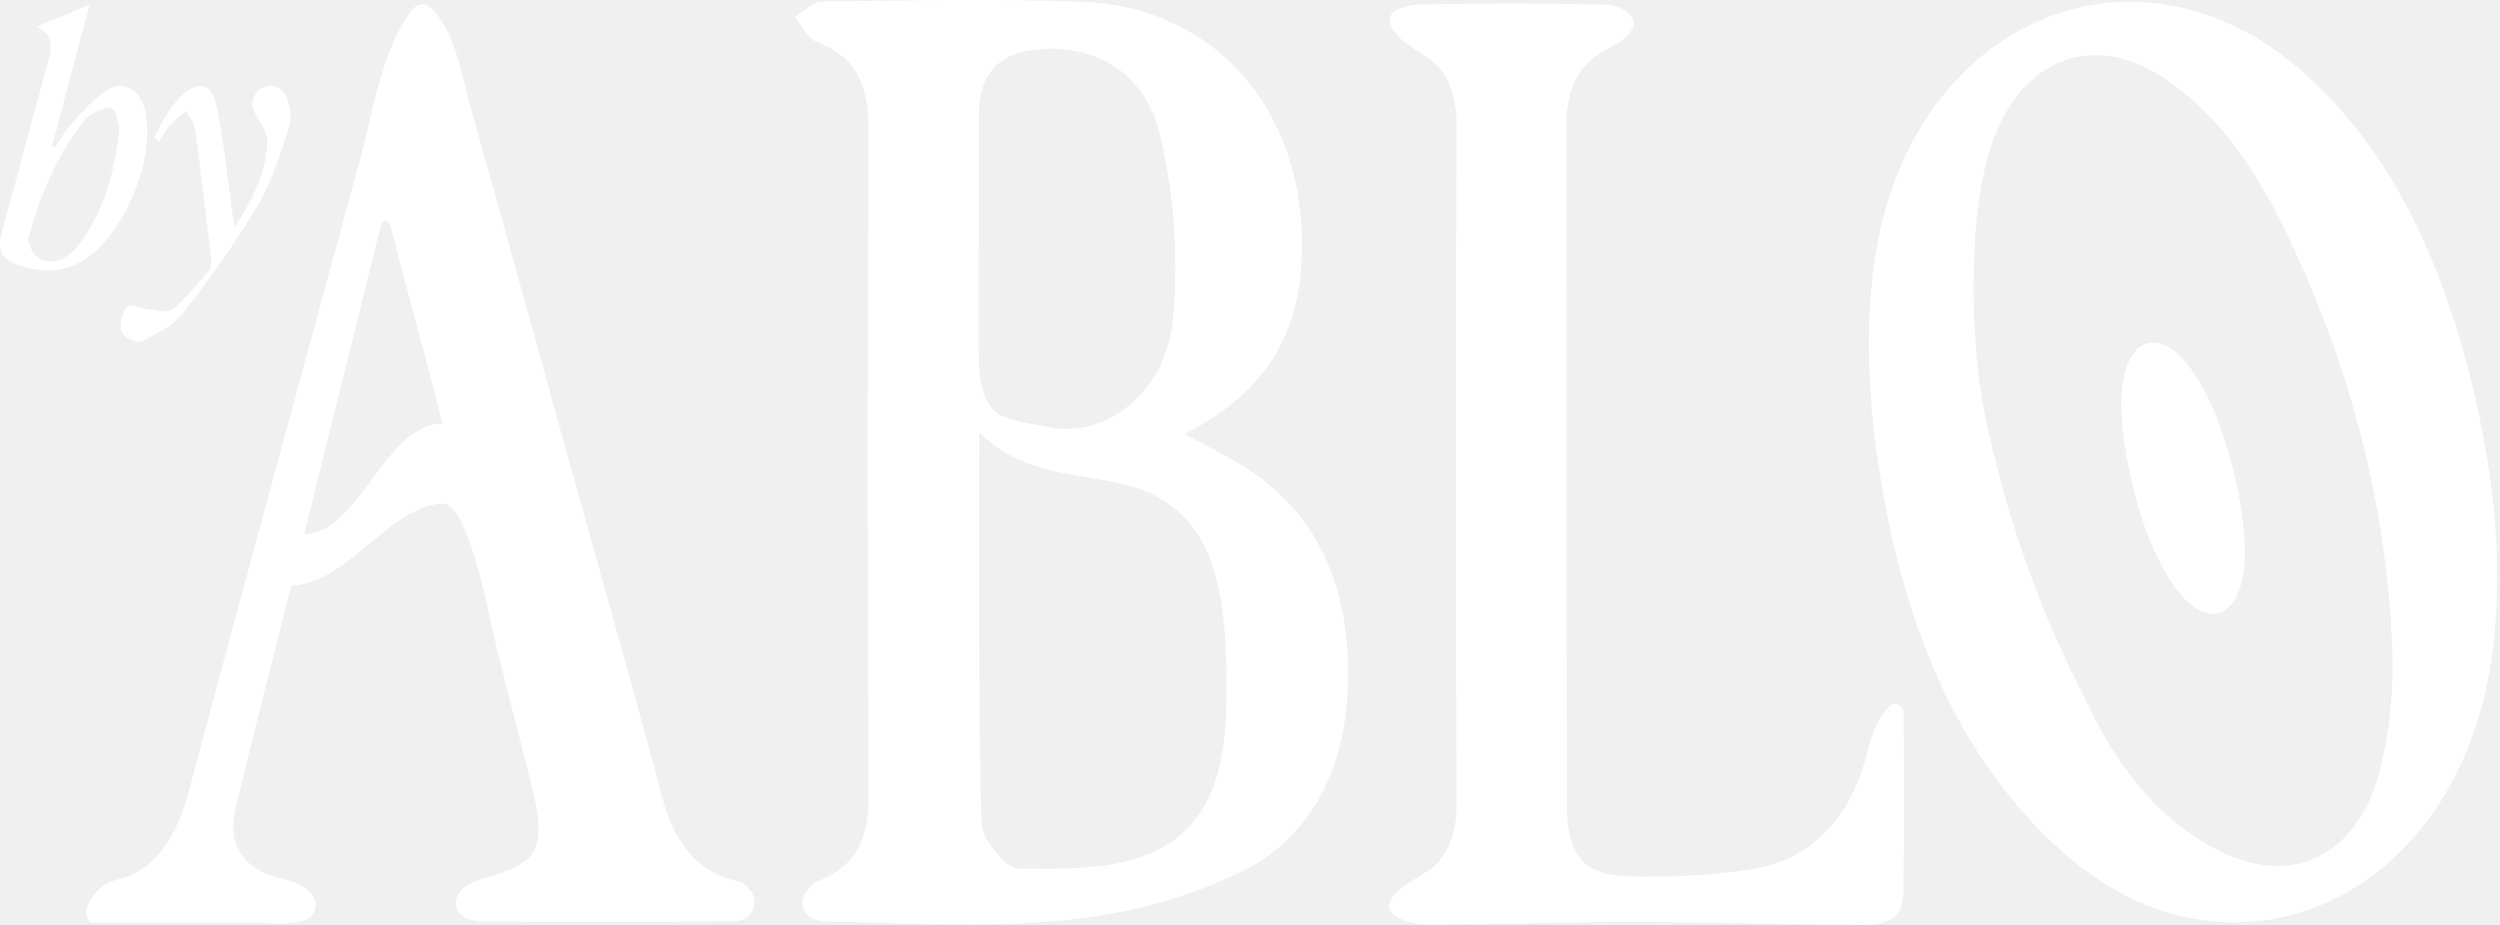
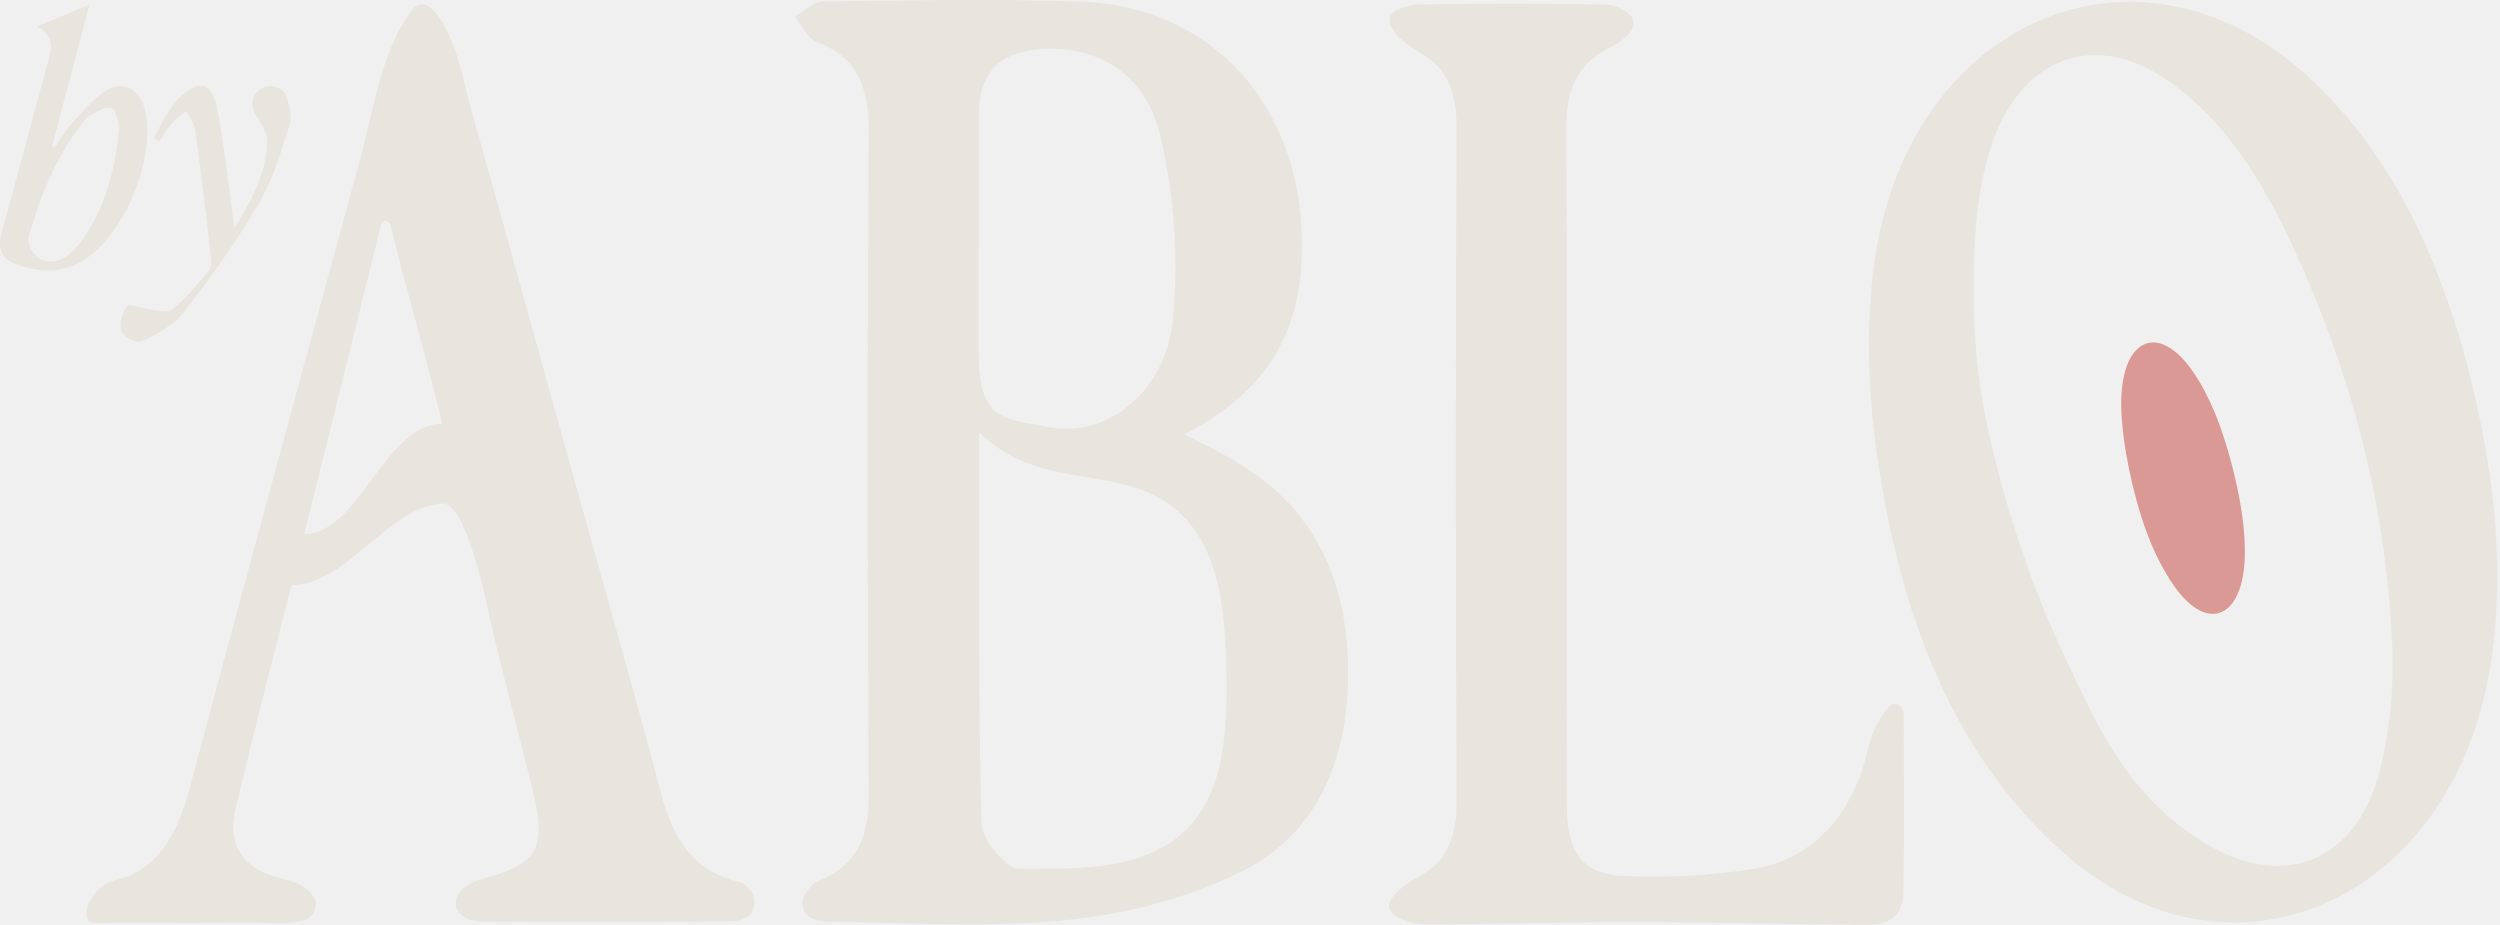
<svg xmlns="http://www.w3.org/2000/svg" viewBox="0 0 173 64" fill="none">
-   <path d="M81.97 30.043C83.512 30.868 84.747 31.456 85.916 32.176C90.938 35.273 93.287 40.152 93.293 46.591C93.299 52.876 90.913 57.832 85.952 60.293C82.203 62.153 77.988 63.243 73.902 63.656C68.323 64.215 62.671 63.837 57.055 63.775C56.737 63.775 56.413 63.649 56.095 63.495C55.544 63.222 55.349 62.439 55.703 61.887C55.967 61.474 56.248 61.111 56.59 60.978C59.178 59.978 60.132 58.119 60.114 55.022C60.022 39.719 60.016 24.409 60.114 9.106C60.138 5.904 59.227 3.904 56.511 2.898C55.905 2.674 55.502 1.758 55 1.157C55.624 0.793 56.248 0.115 56.878 0.108C62.854 0.031 68.837 -0.095 74.807 0.115C84.448 0.458 90.766 8.211 90.045 18.494C89.641 24.192 86.644 27.631 81.964 30.05L81.97 30.043ZM67.76 29.939C67.76 39.062 67.693 48.793 67.919 56.965C67.95 58.105 69.626 60.118 70.543 60.118C73.761 60.118 77.29 60.237 80.123 58.811C84.79 56.462 84.974 51.065 84.857 45.962C84.735 40.893 83.964 35.874 79.205 33.972C75.706 32.574 71.326 33.392 67.766 29.931L67.76 29.939ZM67.73 17.082H67.724C67.724 19.508 67.724 21.941 67.724 24.367C67.724 29.26 69.54 28.918 72.391 29.526C76.709 30.449 80.679 26.953 81.156 22.192C81.573 18.012 81.26 13.503 80.3 9.434C79.224 4.869 75.621 2.947 71.479 3.457C69.082 3.75 67.736 5.142 67.73 7.973C67.73 11.007 67.73 14.048 67.73 17.082Z" fill="#FFFFFF" />
-   <path d="M170.753 25.317C172.405 31.819 173.439 38.663 172.393 45.724C169.922 62.376 154.323 69.339 142.676 58.909C135.183 52.198 131.653 42.781 130.032 32.462C129.304 27.834 129.06 22.864 129.696 18.236C132.014 1.402 147.888 -5.401 159.596 5.191C165.285 10.343 168.582 17.278 170.753 25.317ZM137.477 29.295L137.495 29.372C138.388 33.511 139.612 37.559 141.141 41.446C142.224 44.193 143.508 46.815 144.811 49.429C146.854 53.519 149.692 56.965 153.626 58.909C158.74 61.433 163.285 59.154 164.753 53.064C165.389 50.422 165.658 47.549 165.548 44.808C165.15 35.007 162.709 25.807 158.709 17.152C156.525 12.433 153.876 8.12 149.717 5.379C144.768 2.115 139.764 4.065 137.764 10.182C137.018 12.468 136.724 15.062 136.626 17.46C136.467 21.424 136.657 25.436 137.477 29.295Z" fill="#FFFFFF" />
-   <path d="M20.182 40.502C20.182 40.502 20.152 40.516 20.152 40.53C18.824 45.808 17.515 50.876 16.298 55.966C15.766 58.203 16.622 59.748 18.531 60.503C19.552 60.908 20.708 60.873 21.516 61.803C21.644 61.95 21.767 62.125 21.822 62.327C21.913 62.67 21.803 63.062 21.583 63.32C21.363 63.579 21.057 63.726 20.751 63.782C19.65 63.991 18.408 63.831 17.295 63.844C16.053 63.851 14.805 63.858 13.564 63.858C11.196 63.858 8.823 63.844 6.456 63.858C6.407 63.858 6.352 63.858 6.303 63.837C6.229 63.809 6.174 63.754 6.125 63.684C5.966 63.446 5.948 63.11 6.021 62.824C6.095 62.537 6.254 62.285 6.419 62.048C6.609 61.775 6.817 61.517 7.067 61.328C7.71 60.852 8.633 60.824 9.343 60.433C9.985 60.076 10.572 59.594 11.068 59.007C12.083 57.79 12.677 56.203 13.105 54.609C15.998 43.773 18.941 32.959 21.889 22.144C22.892 18.466 23.895 14.789 24.898 11.112C25.804 7.798 26.342 3.862 28.22 1.08C28.44 0.751 28.697 0.402 29.052 0.318C29.511 0.213 29.945 0.605 30.251 1.003C31.633 2.8 32.031 5.568 32.661 7.784C33.42 10.462 34.172 13.139 34.918 15.817C36.411 21.172 37.885 26.541 39.378 31.896C41.512 39.579 43.721 47.241 45.764 54.959C46.62 58.189 48.094 60.349 51.153 61.013C51.428 61.076 51.679 61.307 51.917 61.593C52.425 62.216 52.242 63.222 51.55 63.551C51.318 63.663 51.08 63.74 50.847 63.747C45.44 63.816 40.026 63.831 34.618 63.775C33.805 63.768 32.869 63.9 32.117 63.453C31.848 63.292 31.615 63.026 31.554 62.698C31.474 62.285 31.664 61.859 31.939 61.579C32.63 60.887 33.725 60.775 34.576 60.461C35.169 60.244 35.781 59.999 36.301 59.608C37.182 58.937 37.359 57.916 37.243 56.763C37.133 55.693 36.857 54.651 36.6 53.617C35.689 49.989 34.716 46.374 33.891 42.725C33.524 41.096 32.221 34.79 30.63 34.846C26.966 34.986 23.987 40.474 20.201 40.495L20.182 40.502ZM30.6 29.267C28.765 21.948 28.722 22.353 27.021 15.586C27.003 15.516 26.966 15.446 26.911 15.404C26.679 15.195 26.648 15.202 26.44 15.425C26.409 15.46 26.385 15.502 26.373 15.551C24.623 22.591 22.874 29.631 21.063 36.915C21.057 36.943 21.075 36.964 21.094 36.964C24.85 36.901 26.636 29.379 30.563 29.323C30.587 29.323 30.6 29.295 30.593 29.274L30.6 29.267Z" fill="#FFFFFF" />
-   <path d="M131.371 48.779C131.481 48.835 131.579 48.933 131.641 49.059C131.738 49.254 131.738 49.492 131.738 49.723C131.738 53.715 131.787 57.706 131.714 61.698C131.671 63.998 130.056 64.012 128.594 63.998C123.327 63.942 118.067 63.803 112.8 63.803C110.06 63.803 107.325 63.858 104.585 63.9C103.215 63.921 101.844 63.942 100.48 63.949C99.214 63.956 97.96 64.124 96.786 63.516C96.492 63.362 96.162 63.152 96.119 62.782C96.088 62.509 96.235 62.258 96.394 62.048C97.299 60.859 98.761 60.643 99.697 59.461C100.535 58.398 100.804 56.979 100.798 55.581C100.725 39.963 100.719 24.346 100.798 8.735C100.804 7.309 100.523 5.876 99.667 4.799C98.719 3.611 97.22 3.338 96.382 2.031C96.186 1.723 96.021 1.339 96.302 0.968C96.406 0.828 96.547 0.73 96.7 0.667C97.116 0.493 97.611 0.325 98.058 0.311C102.419 0.234 106.787 0.22 111.148 0.325C111.687 0.339 112.372 0.584 112.769 1.003C112.91 1.15 113.026 1.346 113.045 1.562C113.069 1.884 112.873 2.178 112.665 2.401C112.164 2.926 111.558 3.205 110.959 3.541C110.402 3.855 109.876 4.296 109.466 4.834C108.665 5.883 108.39 7.26 108.39 8.623C108.439 24.339 108.396 40.061 108.426 55.777C108.432 59.028 109.527 60.51 112.415 60.622C115.43 60.74 118.489 60.601 121.474 60.104C125.371 59.454 128.203 56.385 129.206 52.065C129.463 50.953 129.867 49.953 130.546 49.087C130.643 48.961 130.747 48.835 130.882 48.765C131.041 48.681 131.225 48.695 131.384 48.779H131.371Z" fill="#FFFFFF" />
-   <path d="M154.409 32.022C154.911 33.965 155.314 35.986 155.345 37.978C155.425 42.676 152.837 44.004 150.409 40.495C148.849 38.237 147.919 35.363 147.301 32.322C147.026 30.959 146.824 29.512 146.793 28.205C146.683 23.451 149.326 22.178 151.767 25.737C152.953 27.471 153.767 29.61 154.409 32.022Z" fill="#FFFFFF" />
-   <path d="M6.199 0.304L3.605 10.112L3.77 10.238C4.131 9.714 4.443 9.126 4.865 8.665C5.636 7.819 6.394 6.896 7.3 6.295C8.59 5.435 9.838 6.26 10.107 7.945C10.67 11.461 8.376 16.593 5.55 18.145C4.088 18.949 2.602 18.823 1.103 18.278C0.088 17.914 -0.2 17.222 0.13 16.041C1.225 12.119 2.247 8.176 3.33 4.254C3.58 3.338 3.77 2.513 2.571 1.842L6.199 0.304ZM8.26 8.805C8.156 8.511 8.046 7.582 7.728 7.477C7.287 7.33 6.676 7.756 6.168 8.022C5.917 8.155 5.728 8.469 5.532 8.728C3.843 10.993 2.742 13.636 1.972 16.446C1.874 16.802 2.253 17.55 2.589 17.795C3.483 18.445 4.608 18.054 5.532 16.817C7.171 14.614 7.948 11.986 8.26 8.805Z" fill="#FFFFFF" />
-   <path d="M10.658 9.504C11.325 8.239 11.973 6.924 13.172 6.162C13.998 5.638 14.72 6.016 14.983 7.288C15.399 9.308 15.631 11.378 15.919 13.426C16.023 14.174 16.059 14.943 16.249 15.747C17.363 13.922 18.433 12.077 18.494 9.77C18.506 9.252 18.145 8.672 17.858 8.204C17.442 7.533 17.228 6.924 17.858 6.309C18.439 5.743 19.461 5.848 19.797 6.652C20.048 7.253 20.213 8.113 20.029 8.693C19.43 10.553 18.849 12.496 17.889 14.118C16.335 16.747 14.573 19.228 12.726 21.598C11.998 22.528 10.86 23.115 9.82 23.619C9.465 23.787 8.572 23.353 8.401 22.941C8.224 22.493 8.462 21.598 8.799 21.2C8.994 20.962 9.728 21.347 10.218 21.389C10.793 21.445 11.527 21.696 11.924 21.389C12.836 20.689 13.601 19.732 14.383 18.83C14.561 18.627 14.646 18.201 14.61 17.907C14.267 14.922 13.912 11.93 13.503 8.959C13.441 8.504 13.093 8.106 12.873 7.686C12.536 7.973 12.163 8.225 11.863 8.567C11.539 8.938 11.288 9.385 11.007 9.805L10.658 9.504Z" fill="#FFFFFF" />
+   <path d="M81.97 30.043C83.512 30.868 84.747 31.456 85.916 32.176C90.938 35.273 93.287 40.152 93.293 46.591C93.299 52.876 90.913 57.832 85.952 60.293C82.203 62.153 77.988 63.243 73.902 63.656C68.323 64.215 62.671 63.837 57.055 63.775C56.737 63.775 56.413 63.649 56.095 63.495C55.544 63.222 55.349 62.439 55.703 61.887C55.967 61.474 56.248 61.111 56.59 60.978C59.178 59.978 60.132 58.119 60.114 55.022C60.022 39.719 60.016 24.409 60.114 9.106C60.138 5.904 59.227 3.904 56.511 2.898C55.905 2.674 55.502 1.758 55 1.157C55.624 0.793 56.248 0.115 56.878 0.108C62.854 0.031 68.837 -0.095 74.807 0.115C84.448 0.458 90.766 8.211 90.045 18.494C89.641 24.192 86.644 27.631 81.964 30.05L81.97 30.043ZM67.76 29.939C67.76 39.062 67.693 48.793 67.919 56.965C67.95 58.105 69.626 60.118 70.543 60.118C73.761 60.118 77.29 60.237 80.123 58.811C84.79 56.462 84.974 51.065 84.857 45.962C84.735 40.893 83.964 35.874 79.205 33.972C75.706 32.574 71.326 33.392 67.766 29.931L67.76 29.939ZM67.73 17.082H67.724C67.724 19.508 67.724 21.941 67.724 24.367C67.724 29.26 69.54 28.918 72.391 29.526C76.709 30.449 80.679 26.953 81.156 22.192C81.573 18.012 81.26 13.503 80.3 9.434C79.224 4.869 75.621 2.947 71.479 3.457C69.082 3.75 67.736 5.142 67.73 7.973C67.73 11.007 67.73 14.048 67.73 17.082Z" fill="#E8E5DE" />
+   <path d="M170.753 25.317C172.405 31.819 173.439 38.663 172.393 45.724C169.922 62.376 154.323 69.339 142.676 58.909C135.183 52.198 131.653 42.781 130.032 32.462C129.304 27.834 129.06 22.864 129.696 18.236C132.014 1.402 147.888 -5.401 159.596 5.191C165.285 10.343 168.582 17.278 170.753 25.317ZM137.477 29.295L137.495 29.372C138.388 33.511 139.612 37.559 141.141 41.446C142.224 44.193 143.508 46.815 144.811 49.429C146.854 53.519 149.692 56.965 153.626 58.909C158.74 61.433 163.285 59.154 164.753 53.064C165.389 50.422 165.658 47.549 165.548 44.808C165.15 35.007 162.709 25.807 158.709 17.152C156.525 12.433 153.876 8.12 149.717 5.379C144.768 2.115 139.764 4.065 137.764 10.182C137.018 12.468 136.724 15.062 136.626 17.46C136.467 21.424 136.657 25.436 137.477 29.295Z" fill="#E8E5DE" />
+   <path d="M20.182 40.502C20.182 40.502 20.152 40.516 20.152 40.53C18.824 45.808 17.515 50.876 16.298 55.966C15.766 58.203 16.622 59.748 18.531 60.503C19.552 60.908 20.708 60.873 21.516 61.803C21.644 61.95 21.767 62.125 21.822 62.327C21.913 62.67 21.803 63.062 21.583 63.32C21.363 63.579 21.057 63.726 20.751 63.782C19.65 63.991 18.408 63.831 17.295 63.844C16.053 63.851 14.805 63.858 13.564 63.858C11.196 63.858 8.823 63.844 6.456 63.858C6.407 63.858 6.352 63.858 6.303 63.837C6.229 63.809 6.174 63.754 6.125 63.684C5.966 63.446 5.948 63.11 6.021 62.824C6.095 62.537 6.254 62.285 6.419 62.048C6.609 61.775 6.817 61.517 7.067 61.328C7.71 60.852 8.633 60.824 9.343 60.433C9.985 60.076 10.572 59.594 11.068 59.007C12.083 57.79 12.677 56.203 13.105 54.609C15.998 43.773 18.941 32.959 21.889 22.144C22.892 18.466 23.895 14.789 24.898 11.112C25.804 7.798 26.342 3.862 28.22 1.08C28.44 0.751 28.697 0.402 29.052 0.318C29.511 0.213 29.945 0.605 30.251 1.003C31.633 2.8 32.031 5.568 32.661 7.784C33.42 10.462 34.172 13.139 34.918 15.817C36.411 21.172 37.885 26.541 39.378 31.896C41.512 39.579 43.721 47.241 45.764 54.959C46.62 58.189 48.094 60.349 51.153 61.013C51.428 61.076 51.679 61.307 51.917 61.593C52.425 62.216 52.242 63.222 51.55 63.551C51.318 63.663 51.08 63.74 50.847 63.747C45.44 63.816 40.026 63.831 34.618 63.775C33.805 63.768 32.869 63.9 32.117 63.453C31.848 63.292 31.615 63.026 31.554 62.698C31.474 62.285 31.664 61.859 31.939 61.579C32.63 60.887 33.725 60.775 34.576 60.461C35.169 60.244 35.781 59.999 36.301 59.608C37.182 58.937 37.359 57.916 37.243 56.763C37.133 55.693 36.857 54.651 36.6 53.617C35.689 49.989 34.716 46.374 33.891 42.725C33.524 41.096 32.221 34.79 30.63 34.846C26.966 34.986 23.987 40.474 20.201 40.495L20.182 40.502ZM30.6 29.267C28.765 21.948 28.722 22.353 27.021 15.586C27.003 15.516 26.966 15.446 26.911 15.404C26.679 15.195 26.648 15.202 26.44 15.425C26.409 15.46 26.385 15.502 26.373 15.551C24.623 22.591 22.874 29.631 21.063 36.915C21.057 36.943 21.075 36.964 21.094 36.964C24.85 36.901 26.636 29.379 30.563 29.323C30.587 29.323 30.6 29.295 30.593 29.274L30.6 29.267Z" fill="#E8E5DE" />
+   <path d="M131.371 48.779C131.481 48.835 131.579 48.933 131.641 49.059C131.738 49.254 131.738 49.492 131.738 49.723C131.738 53.715 131.787 57.706 131.714 61.698C131.671 63.998 130.056 64.012 128.594 63.998C123.327 63.942 118.067 63.803 112.8 63.803C110.06 63.803 107.325 63.858 104.585 63.9C103.215 63.921 101.844 63.942 100.48 63.949C99.214 63.956 97.96 64.124 96.786 63.516C96.492 63.362 96.162 63.152 96.119 62.782C96.088 62.509 96.235 62.258 96.394 62.048C97.299 60.859 98.761 60.643 99.697 59.461C100.535 58.398 100.804 56.979 100.798 55.581C100.725 39.963 100.719 24.346 100.798 8.735C100.804 7.309 100.523 5.876 99.667 4.799C98.719 3.611 97.22 3.338 96.382 2.031C96.186 1.723 96.021 1.339 96.302 0.968C96.406 0.828 96.547 0.73 96.7 0.667C97.116 0.493 97.611 0.325 98.058 0.311C102.419 0.234 106.787 0.22 111.148 0.325C111.687 0.339 112.372 0.584 112.769 1.003C112.91 1.15 113.026 1.346 113.045 1.562C113.069 1.884 112.873 2.178 112.665 2.401C112.164 2.926 111.558 3.205 110.959 3.541C110.402 3.855 109.876 4.296 109.466 4.834C108.665 5.883 108.39 7.26 108.39 8.623C108.439 24.339 108.396 40.061 108.426 55.777C108.432 59.028 109.527 60.51 112.415 60.622C115.43 60.74 118.489 60.601 121.474 60.104C125.371 59.454 128.203 56.385 129.206 52.065C129.463 50.953 129.867 49.953 130.546 49.087C130.643 48.961 130.747 48.835 130.882 48.765C131.041 48.681 131.225 48.695 131.384 48.779H131.371Z" fill="#E8E5DE" />
+   <path d="M154.409 32.022C154.911 33.965 155.314 35.986 155.345 37.978C155.425 42.676 152.837 44.004 150.409 40.495C148.849 38.237 147.919 35.363 147.301 32.322C147.026 30.959 146.824 29.512 146.793 28.205C146.683 23.451 149.326 22.178 151.767 25.737C152.953 27.471 153.767 29.61 154.409 32.022Z" fill="#DB9995" />
+   <path d="M6.199 0.304L3.605 10.112L3.77 10.238C4.131 9.714 4.443 9.126 4.865 8.665C5.636 7.819 6.394 6.896 7.3 6.295C8.59 5.435 9.838 6.26 10.107 7.945C10.67 11.461 8.376 16.593 5.55 18.145C4.088 18.949 2.602 18.823 1.103 18.278C0.088 17.914 -0.2 17.222 0.13 16.041C1.225 12.119 2.247 8.176 3.33 4.254C3.58 3.338 3.77 2.513 2.571 1.842L6.199 0.304ZM8.26 8.805C8.156 8.511 8.046 7.582 7.728 7.477C7.287 7.33 6.676 7.756 6.168 8.022C5.917 8.155 5.728 8.469 5.532 8.728C3.843 10.993 2.742 13.636 1.972 16.446C1.874 16.802 2.253 17.55 2.589 17.795C3.483 18.445 4.608 18.054 5.532 16.817C7.171 14.614 7.948 11.986 8.26 8.805Z" fill="#E8E5DE" />
+   <path d="M10.658 9.504C11.325 8.239 11.973 6.924 13.172 6.162C13.998 5.638 14.72 6.016 14.983 7.288C15.399 9.308 15.631 11.378 15.919 13.426C16.023 14.174 16.059 14.943 16.249 15.747C17.363 13.922 18.433 12.077 18.494 9.77C18.506 9.252 18.145 8.672 17.858 8.204C17.442 7.533 17.228 6.924 17.858 6.309C18.439 5.743 19.461 5.848 19.797 6.652C20.048 7.253 20.213 8.113 20.029 8.693C19.43 10.553 18.849 12.496 17.889 14.118C16.335 16.747 14.573 19.228 12.726 21.598C11.998 22.528 10.86 23.115 9.82 23.619C9.465 23.787 8.572 23.353 8.401 22.941C8.224 22.493 8.462 21.598 8.799 21.2C8.994 20.962 9.728 21.347 10.218 21.389C10.793 21.445 11.527 21.696 11.924 21.389C12.836 20.689 13.601 19.732 14.383 18.83C14.561 18.627 14.646 18.201 14.61 17.907C14.267 14.922 13.912 11.93 13.503 8.959C13.441 8.504 13.093 8.106 12.873 7.686C12.536 7.973 12.163 8.225 11.863 8.567C11.539 8.938 11.288 9.385 11.007 9.805L10.658 9.504Z" fill="#E8E5DE" />
</svg>
